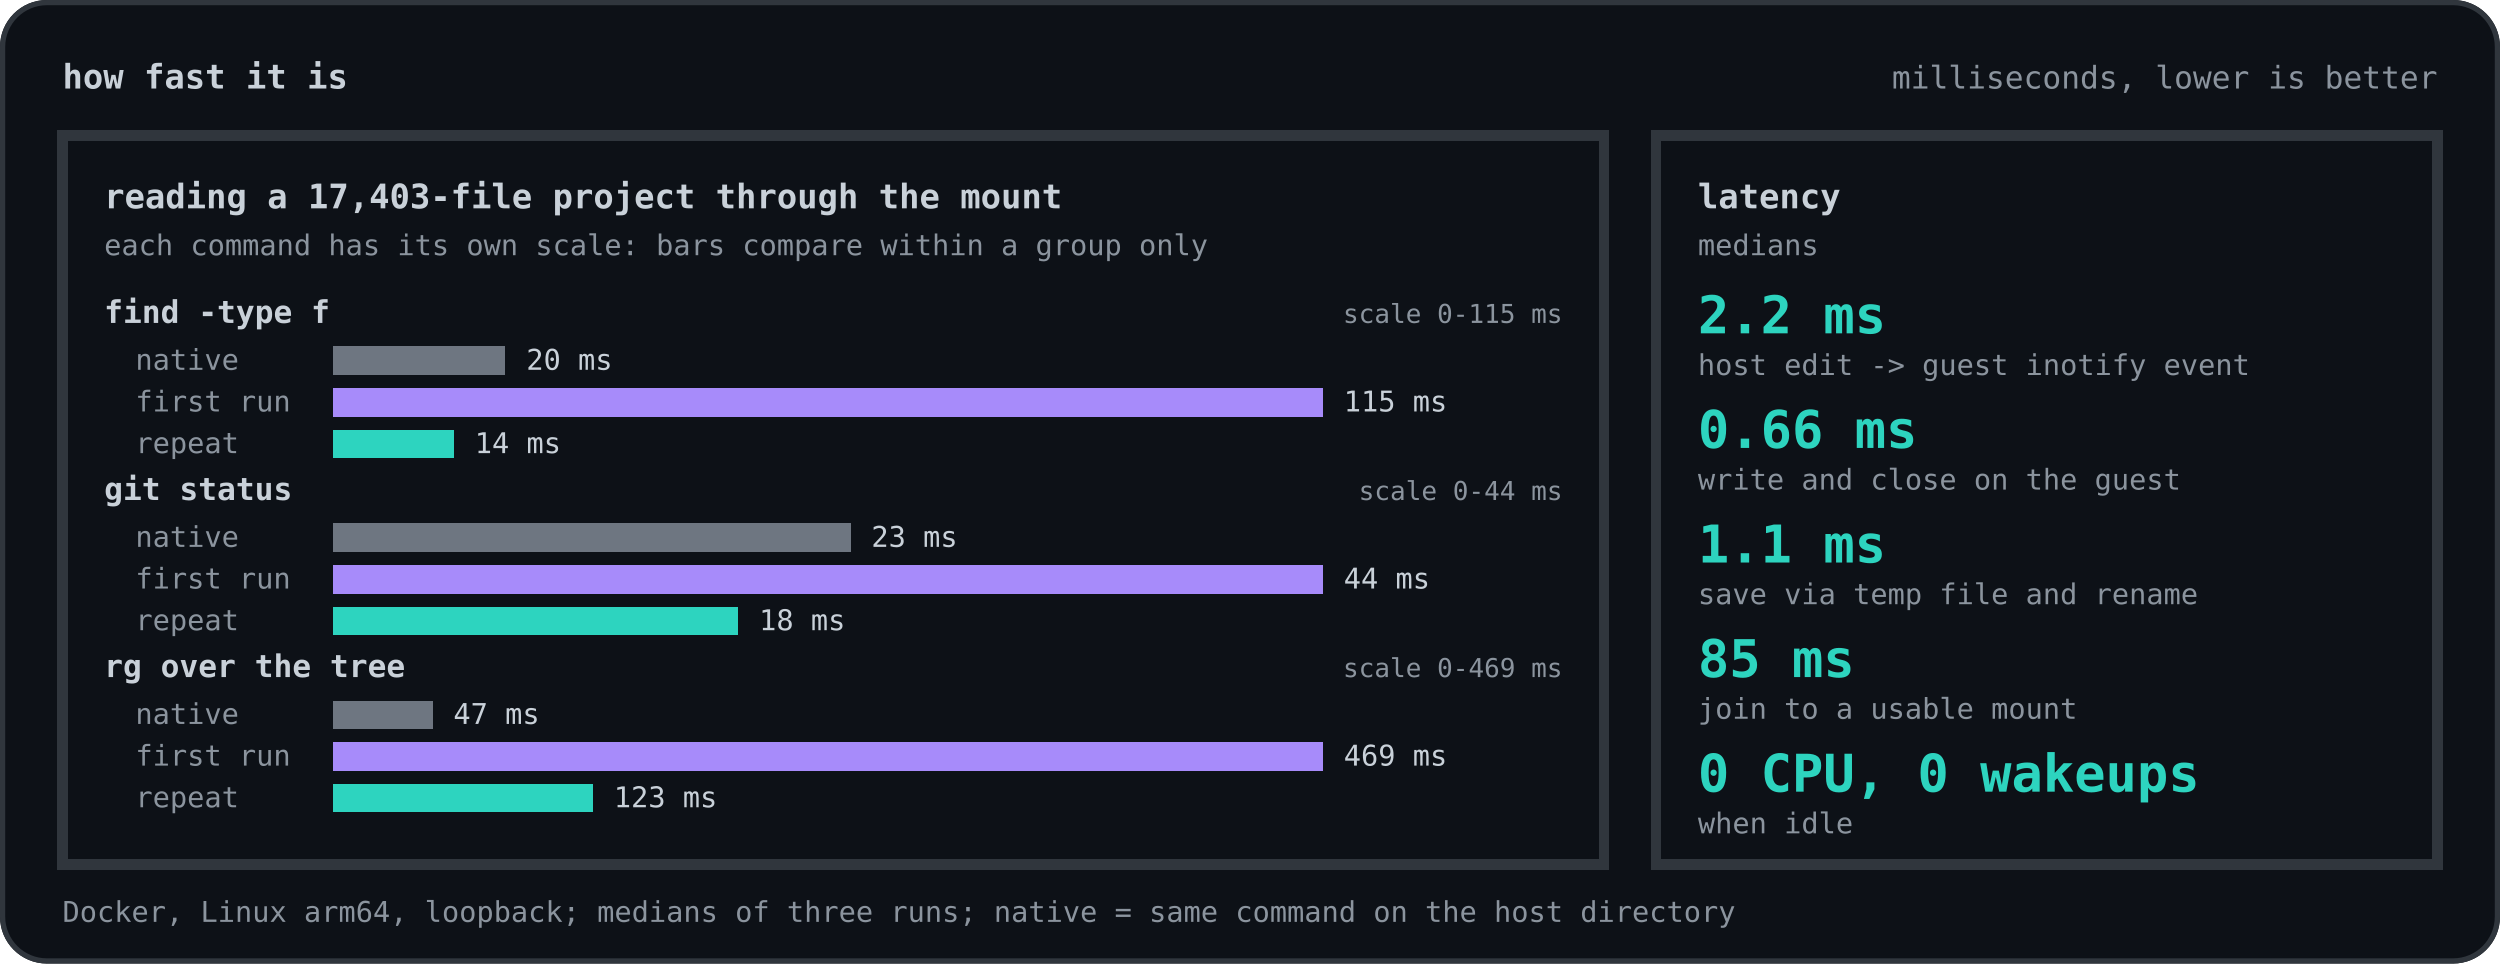
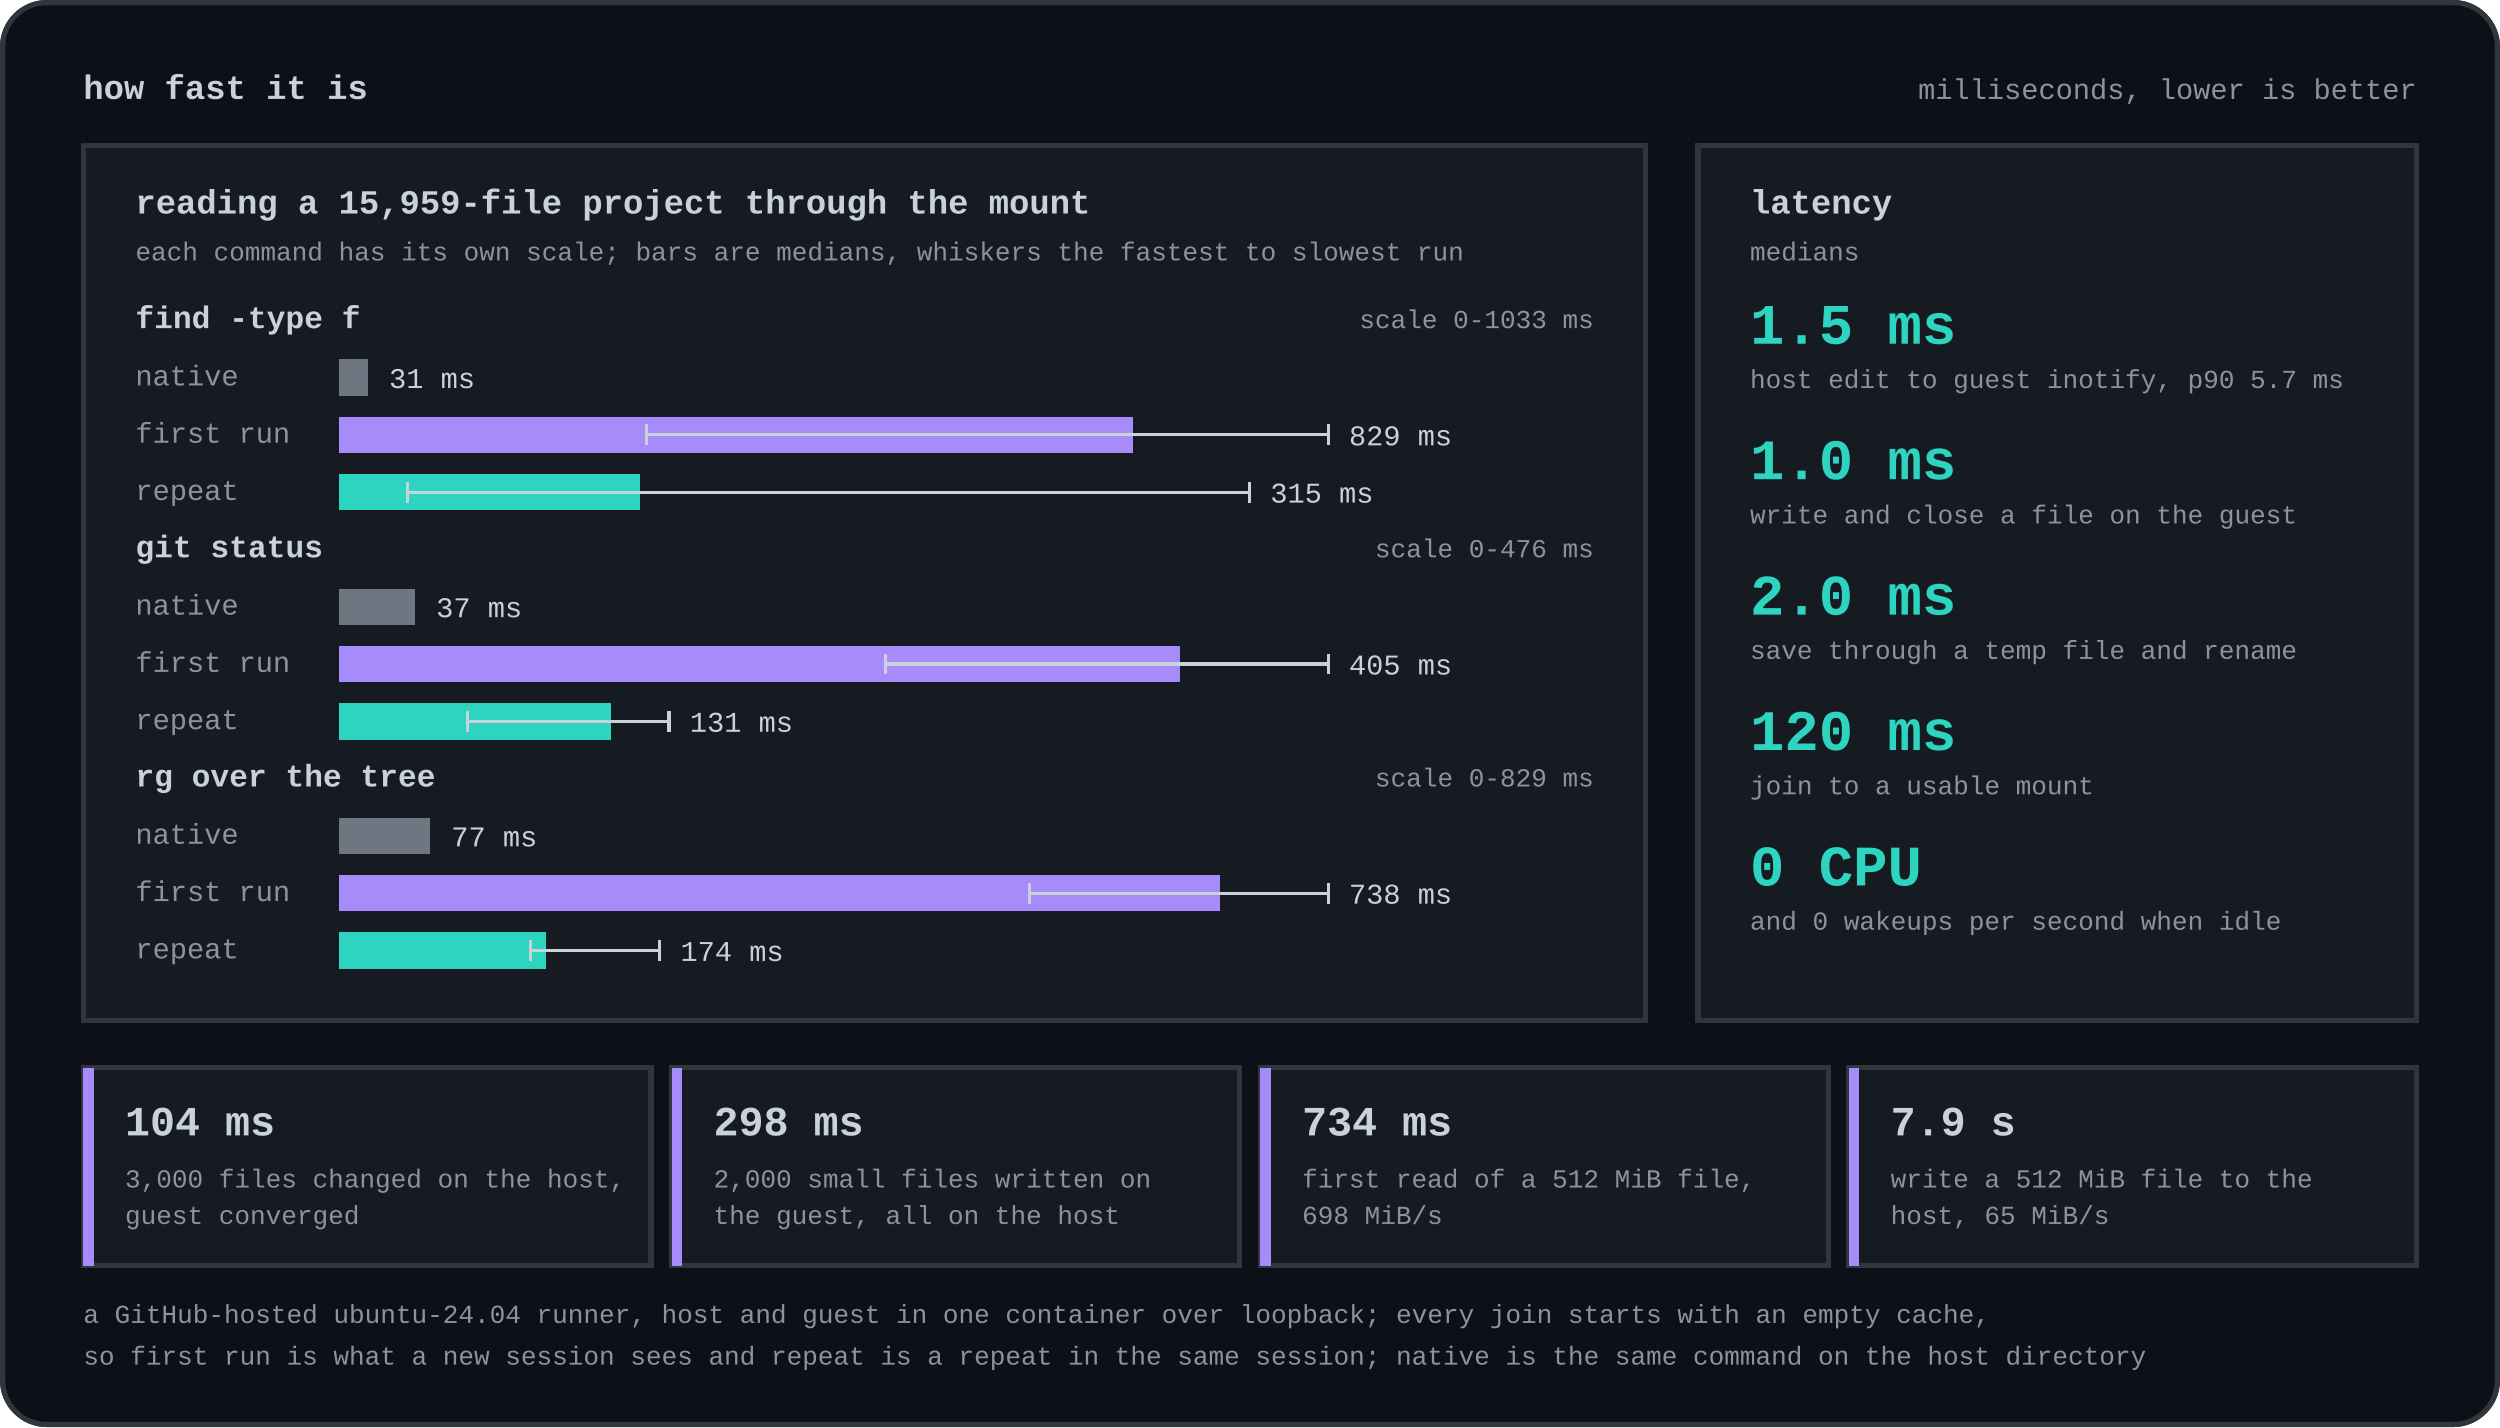
- <svg xmlns="http://www.w3.org/2000/svg" viewBox="0 0 960 370" width="960" height="370" role="img" aria-labelledby="t d" font-family="ui-monospace,SFMono-Regular,Menlo,Consolas,monospace">
-   <style>@media (prefers-reduced-motion: reduce){.m{display:none}}</style>
-   <rect width="960" height="370" rx="18" fill="#0d1117" />
-   <rect x="1" y="1" width="958" height="368" rx="17" fill="none" stroke="#30363d" stroke-width="2" />
-   <text x="24" y="34" font-size="13" font-weight="700" fill="#c9d1d9">how fast it is</text>
-   <text x="936" y="34" text-anchor="end" font-size="12" fill="#8b949e">milliseconds, lower is better</text>
-   <rect x="24" y="52" width="592" height="280" fill="#0d1117" stroke="#30363d" stroke-width="4" shape-rendering="crispEdges" />
-   <text x="40" y="80" font-size="13" font-weight="700" fill="#c9d1d9">reading a 17,403-file project through the mount</text>
-   <text x="40" y="98" font-size="11" fill="#8b949e">each command has its own scale: bars compare within a group only</text>
-   <text x="40" y="124" font-size="12" font-weight="700" fill="#c9d1d9">find -type f</text>
-   <text x="600" y="124" text-anchor="end" font-size="10" fill="#8b949e">scale 0-115 ms</text>
-   <g shape-rendering="crispEdges">
-     <text x="52" y="142" font-size="11" fill="#8b949e">native</text>
-     <rect x="128" y="133" width="66.1" height="11" fill="#6e7681" />
-     <text x="202.1" y="142" font-size="11" fill="#c9d1d9">20 ms</text>
-     <text x="52" y="158" font-size="11" fill="#8b949e">first run</text>
-     <rect x="128" y="149" width="380.0" height="11" fill="#a78bfa" />
-     <text x="516.0" y="158" font-size="11" fill="#c9d1d9">115 ms</text>
-     <text x="52" y="174" font-size="11" fill="#8b949e">repeat</text>
-     <rect x="128" y="165" width="46.3" height="11" fill="#2dd4bf" />
-     <text x="182.3" y="174" font-size="11" fill="#c9d1d9">14 ms</text>
-     <rect class="m" x="580" y="132" width="0" height="48" fill="#0d1117">
-       <animate attributeName="x" values="128;580" dur="0.9s" fill="freeze" />
-       <animate attributeName="width" values="452;0" dur="0.9s" fill="freeze" />
-     </rect>
-   </g>
-   <text x="40" y="192" font-size="12" font-weight="700" fill="#c9d1d9">git status</text>
-   <text x="600" y="192" text-anchor="end" font-size="10" fill="#8b949e">scale 0-44 ms</text>
-   <g shape-rendering="crispEdges">
-     <text x="52" y="210" font-size="11" fill="#8b949e">native</text>
-     <rect x="128" y="201" width="198.6" height="11" fill="#6e7681" />
-     <text x="334.6" y="210" font-size="11" fill="#c9d1d9">23 ms</text>
-     <text x="52" y="226" font-size="11" fill="#8b949e">first run</text>
-     <rect x="128" y="217" width="380.0" height="11" fill="#a78bfa" />
-     <text x="516.0" y="226" font-size="11" fill="#c9d1d9">44 ms</text>
-     <text x="52" y="242" font-size="11" fill="#8b949e">repeat</text>
-     <rect x="128" y="233" width="155.5" height="11" fill="#2dd4bf" />
-     <text x="291.5" y="242" font-size="11" fill="#c9d1d9">18 ms</text>
-     <rect class="m" x="580" y="200" width="0" height="48" fill="#0d1117">
-       <animate attributeName="x" values="128;580" dur="0.9s" fill="freeze" />
-       <animate attributeName="width" values="452;0" dur="0.9s" fill="freeze" />
-     </rect>
-   </g>
-   <text x="40" y="260" font-size="12" font-weight="700" fill="#c9d1d9">rg over the tree</text>
-   <text x="600" y="260" text-anchor="end" font-size="10" fill="#8b949e">scale 0-469 ms</text>
-   <g shape-rendering="crispEdges">
-     <text x="52" y="278" font-size="11" fill="#8b949e">native</text>
-     <rect x="128" y="269" width="38.1" height="11" fill="#6e7681" />
-     <text x="174.1" y="278" font-size="11" fill="#c9d1d9">47 ms</text>
-     <text x="52" y="294" font-size="11" fill="#8b949e">first run</text>
-     <rect x="128" y="285" width="380.0" height="11" fill="#a78bfa" />
-     <text x="516.0" y="294" font-size="11" fill="#c9d1d9">469 ms</text>
-     <text x="52" y="310" font-size="11" fill="#8b949e">repeat</text>
-     <rect x="128" y="301" width="99.7" height="11" fill="#2dd4bf" />
-     <text x="235.7" y="310" font-size="11" fill="#c9d1d9">123 ms</text>
-     <rect class="m" x="580" y="268" width="0" height="48" fill="#0d1117">
-       <animate attributeName="x" values="128;580" dur="0.9s" fill="freeze" />
-       <animate attributeName="width" values="452;0" dur="0.9s" fill="freeze" />
-     </rect>
-   </g>
-   <rect x="636" y="52" width="300" height="280" fill="#0d1117" stroke="#30363d" stroke-width="4" shape-rendering="crispEdges" />
-   <text x="652" y="80" font-size="13" font-weight="700" fill="#c9d1d9">latency</text>
-   <text x="652" y="98" font-size="11" fill="#8b949e">medians</text>
-   <text x="652" y="128" font-size="20" font-weight="700" fill="#2dd4bf">2.2 ms</text>
-   <text x="652" y="144" font-size="11" fill="#8b949e">host edit -&gt; guest inotify event</text>
-   <text x="652" y="172" font-size="20" font-weight="700" fill="#2dd4bf">0.66 ms</text>
-   <text x="652" y="188" font-size="11" fill="#8b949e">write and close on the guest</text>
-   <text x="652" y="216" font-size="20" font-weight="700" fill="#2dd4bf">1.1 ms</text>
-   <text x="652" y="232" font-size="11" fill="#8b949e">save via temp file and rename</text>
-   <text x="652" y="260" font-size="20" font-weight="700" fill="#2dd4bf">85 ms</text>
-   <text x="652" y="276" font-size="11" fill="#8b949e">join to a usable mount</text>
-   <text x="652" y="304" font-size="20" font-weight="700" fill="#2dd4bf">0 CPU, 0 wakeups</text>
-   <text x="652" y="320" font-size="11" fill="#8b949e">when idle</text>
-   <text x="24" y="354" font-size="11" fill="#8b949e">Docker, Linux arm64, loopback; medians of three runs; native = same command on the host directory</text>
+ <svg xmlns="http://www.w3.org/2000/svg" viewBox="0 0 960 548" width="960" height="548" role="img" aria-labelledby="t d" font-family="ui-monospace,SFMono-Regular,Menlo,Consolas,'Liberation Mono','DejaVu Sans Mono',monospace">
+   <rect width="960" height="548" rx="18" fill="#0d1117" />
+   <rect x="1" y="1" width="958" height="546" rx="17" fill="none" stroke="#30363d" stroke-width="2" />
+   <text x="32" y="38" font-size="13" font-weight="700" fill="#c9d1d9">how fast it is</text>
+   <text x="928" y="38" text-anchor="end" font-size="11" fill="#8b949e">milliseconds, lower is better</text>
+   <rect x="32" y="56" width="600" height="336" fill="#161b22" stroke="#30363d" stroke-width="2" shape-rendering="crispEdges" />
+   <text x="52" y="82" font-size="13" font-weight="700" fill="#c9d1d9">reading a 15,959-file project through the mount</text>
+   <text x="52" y="100" font-size="10" fill="#8b949e">each command has its own scale; bars are medians, whiskers the fastest to slowest run</text>
+   <text x="52" y="126" font-size="12" font-weight="700" fill="#c9d1d9">find -type f</text>
+   <text x="612" y="126" text-anchor="end" font-size="10" fill="#8b949e">scale 0-1033 ms</text>
+   <text x="52" y="148" font-size="11" fill="#8b949e">native</text>
+   <rect x="130" y="138" width="11.4" height="14" fill="#6e7681" shape-rendering="crispEdges" />
+   <text x="149.4" y="149" font-size="11" fill="#c9d1d9">31 ms</text>
+   <text x="52" y="170" font-size="11" fill="#8b949e">first run</text>
+   <rect x="130" y="160" width="305.0" height="14" fill="#a78bfa" shape-rendering="crispEdges" />
+   <path d="M248.1 167H510.0M248.1 163V171M510.0 163V171" stroke="#c9d1d9" stroke-width="1.2" fill="none" shape-rendering="crispEdges" />
+   <text x="518.0" y="171" font-size="11" fill="#c9d1d9">829 ms</text>
+   <text x="52" y="192" font-size="11" fill="#8b949e">repeat</text>
+   <rect x="130" y="182" width="115.9" height="14" fill="#2dd4bf" shape-rendering="crispEdges" />
+   <path d="M156.5 189H479.8M156.5 185V193M479.8 185V193" stroke="#c9d1d9" stroke-width="1.2" fill="none" shape-rendering="crispEdges" />
+   <text x="487.8" y="193" font-size="11" fill="#c9d1d9">315 ms</text>
+   <text x="52" y="214" font-size="12" font-weight="700" fill="#c9d1d9">git status</text>
+   <text x="612" y="214" text-anchor="end" font-size="10" fill="#8b949e">scale 0-476 ms</text>
+   <text x="52" y="236" font-size="11" fill="#8b949e">native</text>
+   <rect x="130" y="226" width="29.5" height="14" fill="#6e7681" shape-rendering="crispEdges" />
+   <text x="167.5" y="237" font-size="11" fill="#c9d1d9">37 ms</text>
+   <text x="52" y="258" font-size="11" fill="#8b949e">first run</text>
+   <rect x="130" y="248" width="323.3" height="14" fill="#a78bfa" shape-rendering="crispEdges" />
+   <path d="M340.0 255H510.0M340.0 251V259M510.0 251V259" stroke="#c9d1d9" stroke-width="1.2" fill="none" shape-rendering="crispEdges" />
+   <text x="518.0" y="259" font-size="11" fill="#c9d1d9">405 ms</text>
+   <text x="52" y="280" font-size="11" fill="#8b949e">repeat</text>
+   <rect x="130" y="270" width="104.6" height="14" fill="#2dd4bf" shape-rendering="crispEdges" />
+   <path d="M179.5 277H256.9M179.5 273V281M256.9 273V281" stroke="#c9d1d9" stroke-width="1.2" fill="none" shape-rendering="crispEdges" />
+   <text x="264.9" y="281" font-size="11" fill="#c9d1d9">131 ms</text>
+   <text x="52" y="302" font-size="12" font-weight="700" fill="#c9d1d9">rg over the tree</text>
+   <text x="612" y="302" text-anchor="end" font-size="10" fill="#8b949e">scale 0-829 ms</text>
+   <text x="52" y="324" font-size="11" fill="#8b949e">native</text>
+   <rect x="130" y="314" width="35.3" height="14" fill="#6e7681" shape-rendering="crispEdges" />
+   <text x="173.3" y="325" font-size="11" fill="#c9d1d9">77 ms</text>
+   <text x="52" y="346" font-size="11" fill="#8b949e">first run</text>
+   <rect x="130" y="336" width="338.3" height="14" fill="#a78bfa" shape-rendering="crispEdges" />
+   <path d="M395.4 343H510.0M395.4 339V347M510.0 339V347" stroke="#c9d1d9" stroke-width="1.2" fill="none" shape-rendering="crispEdges" />
+   <text x="518.0" y="347" font-size="11" fill="#c9d1d9">738 ms</text>
+   <text x="52" y="368" font-size="11" fill="#8b949e">repeat</text>
+   <rect x="130" y="358" width="79.8" height="14" fill="#2dd4bf" shape-rendering="crispEdges" />
+   <path d="M203.8 365H253.3M203.8 361V369M253.3 361V369" stroke="#c9d1d9" stroke-width="1.2" fill="none" shape-rendering="crispEdges" />
+   <text x="261.3" y="369" font-size="11" fill="#c9d1d9">174 ms</text>
+   <rect x="652" y="56" width="276" height="336" fill="#161b22" stroke="#30363d" stroke-width="2" shape-rendering="crispEdges" />
+   <text x="672" y="82" font-size="13" font-weight="700" fill="#c9d1d9">latency</text>
+   <text x="672" y="100" font-size="10" fill="#8b949e">medians</text>
+   <text x="672" y="132" font-size="22" font-weight="700" fill="#2dd4bf">1.5 ms</text>
+   <text x="672" y="149" font-size="10" fill="#8b949e">host edit to guest inotify, p90 5.7 ms</text>
+   <text x="672" y="184" font-size="22" font-weight="700" fill="#2dd4bf">1.0 ms</text>
+   <text x="672" y="201" font-size="10" fill="#8b949e">write and close a file on the guest</text>
+   <text x="672" y="236" font-size="22" font-weight="700" fill="#2dd4bf">2.0 ms</text>
+   <text x="672" y="253" font-size="10" fill="#8b949e">save through a temp file and rename</text>
+   <text x="672" y="288" font-size="22" font-weight="700" fill="#2dd4bf">120 ms</text>
+   <text x="672" y="305" font-size="10" fill="#8b949e">join to a usable mount</text>
+   <text x="672" y="340" font-size="22" font-weight="700" fill="#2dd4bf">0 CPU</text>
+   <text x="672" y="357" font-size="10" fill="#8b949e">and 0 wakeups per second when idle</text>
+   <rect x="32" y="410" width="218" height="76" fill="#161b22" stroke="#30363d" stroke-width="2" shape-rendering="crispEdges" />
+   <rect x="32" y="410" width="4" height="76" fill="#a78bfa" shape-rendering="crispEdges" />
+   <text x="48" y="436" font-size="16" font-weight="700" fill="#c9d1d9">104 ms</text>
+   <text x="48" y="456" font-size="10" fill="#8b949e">3,000 files changed on the host,</text>
+   <text x="48" y="470" font-size="10" fill="#8b949e">guest converged</text>
+   <rect x="258" y="410" width="218" height="76" fill="#161b22" stroke="#30363d" stroke-width="2" shape-rendering="crispEdges" />
+   <rect x="258" y="410" width="4" height="76" fill="#a78bfa" shape-rendering="crispEdges" />
+   <text x="274" y="436" font-size="16" font-weight="700" fill="#c9d1d9">298 ms</text>
+   <text x="274" y="456" font-size="10" fill="#8b949e">2,000 small files written on</text>
+   <text x="274" y="470" font-size="10" fill="#8b949e">the guest, all on the host</text>
+   <rect x="484" y="410" width="218" height="76" fill="#161b22" stroke="#30363d" stroke-width="2" shape-rendering="crispEdges" />
+   <rect x="484" y="410" width="4" height="76" fill="#a78bfa" shape-rendering="crispEdges" />
+   <text x="500" y="436" font-size="16" font-weight="700" fill="#c9d1d9">734 ms</text>
+   <text x="500" y="456" font-size="10" fill="#8b949e">first read of a 512 MiB file,</text>
+   <text x="500" y="470" font-size="10" fill="#8b949e">698 MiB/s</text>
+   <rect x="710" y="410" width="218" height="76" fill="#161b22" stroke="#30363d" stroke-width="2" shape-rendering="crispEdges" />
+   <rect x="710" y="410" width="4" height="76" fill="#a78bfa" shape-rendering="crispEdges" />
+   <text x="726" y="436" font-size="16" font-weight="700" fill="#c9d1d9">7.9 s</text>
+   <text x="726" y="456" font-size="10" fill="#8b949e">write a 512 MiB file to the</text>
+   <text x="726" y="470" font-size="10" fill="#8b949e">host, 65 MiB/s</text>
+   <text x="32" y="508" font-size="10" fill="#8b949e">a GitHub-hosted ubuntu-24.04 runner, host and guest in one container over loopback; every join starts with an empty cache,</text>
+   <text x="32" y="524" font-size="10" fill="#8b949e">so first run is what a new session sees and repeat is a repeat in the same session; native is the same command on the host directory</text>
</svg>
